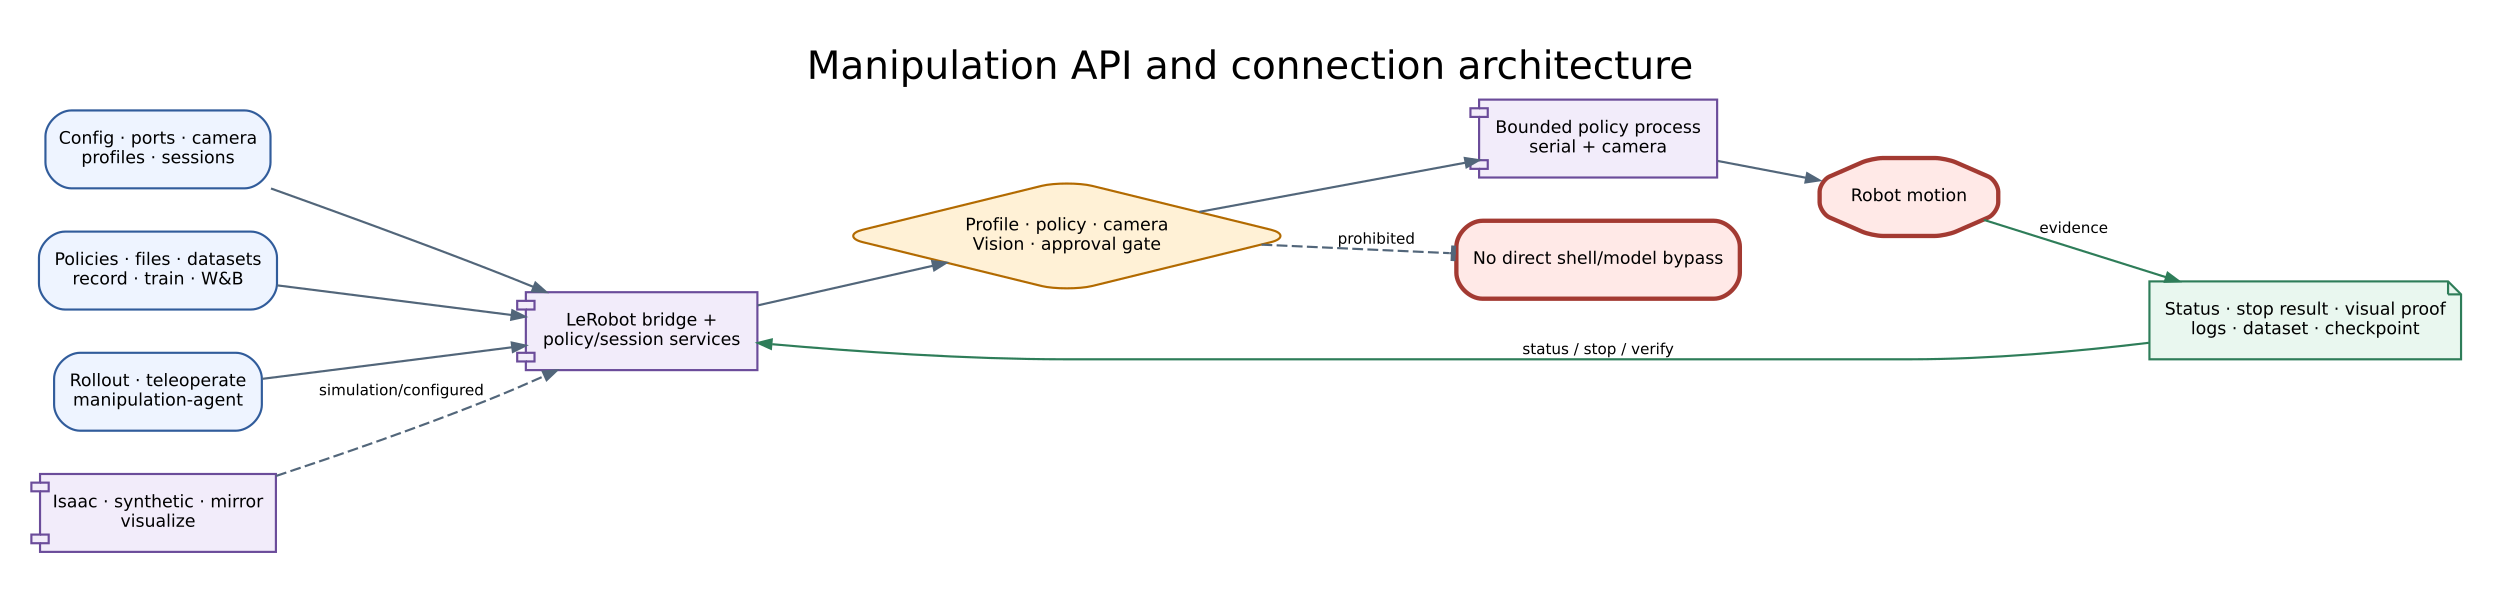
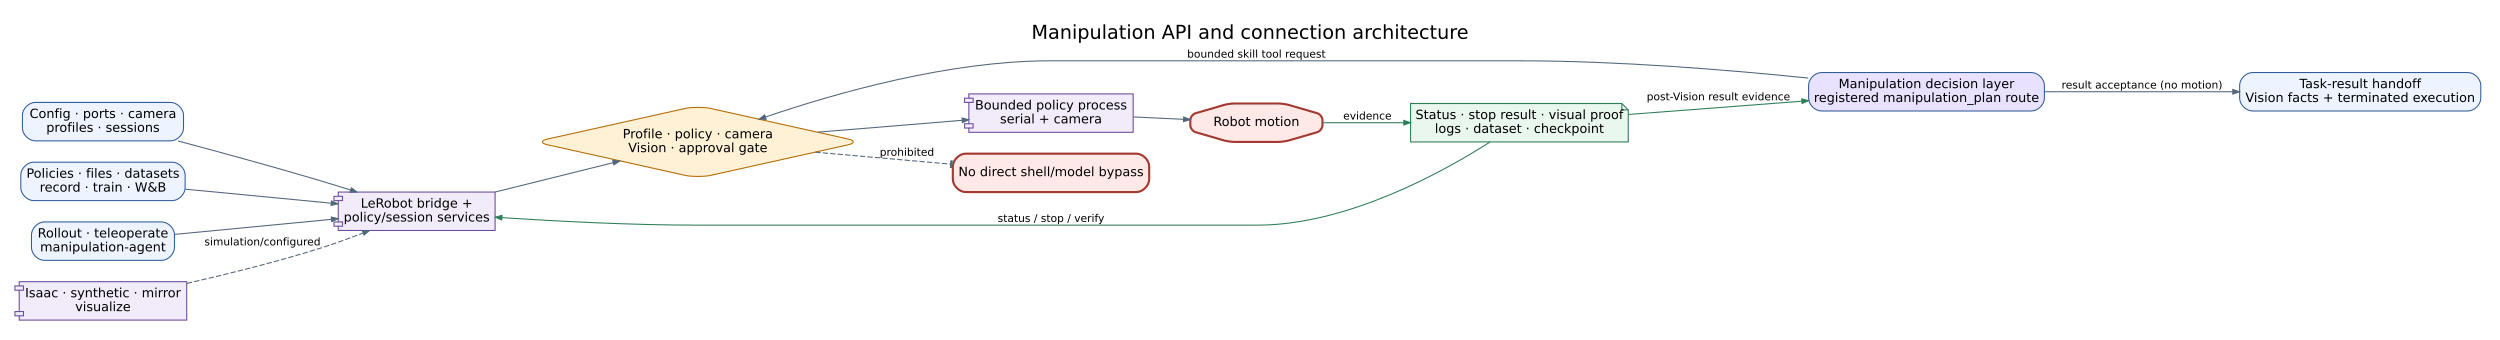
- <svg xmlns="http://www.w3.org/2000/svg" width="1155pt" height="273pt" viewBox="0.00 0.00 1155.27 273.00">
-   <g id="graph0" class="graph" transform="scale(1 1) rotate(0) translate(18 255)">
-     <text text-anchor="middle" x="559.64" y="-218.6" font-family="DejaVu Sans" font-size="18.00">Manipulation API and connection architecture</text>
+ <svg xmlns="http://www.w3.org/2000/svg" width="2343pt" height="318pt" viewBox="0.00 0.00 2343.00 318.00">
+   <g id="graph0" class="graph" transform="scale(1 1) rotate(0) translate(18 300)">
+     <text text-anchor="middle" x="1153.5" y="-263.6" font-family="DejaVu Sans" font-size="18.00">Manipulation API and connection architecture</text>
    <g id="node1" class="node">
-       <path fill="#eef4ff" stroke="#315c9b" d="M95,-204C95,-204 15,-204 15,-204 9,-204 3,-198 3,-192 3,-192 3,-180 3,-180 3,-174 9,-168 15,-168 15,-168 95,-168 95,-168 101,-168 107,-174 107,-180 107,-180 107,-192 107,-192 107,-198 101,-204 95,-204" />
-       <text text-anchor="middle" x="55" y="-188.6" font-family="DejaVu Sans" font-size="8.00">Config · ports · camera</text>
-       <text text-anchor="middle" x="55" y="-179.6" font-family="DejaVu Sans" font-size="8.00">profiles · sessions</text>
+       <path fill="#eef4ff" stroke="#315c9b" d="M142,-204C142,-204 15,-204 15,-204 9,-204 3,-198 3,-192 3,-192 3,-180 3,-180 3,-174 9,-168 15,-168 15,-168 142,-168 142,-168 148,-168 154,-174 154,-180 154,-180 154,-192 154,-192 154,-198 148,-204 142,-204" />
+       <text text-anchor="middle" x="78.5" y="-189.4" font-family="DejaVu Sans" font-size="12.00">Config · ports · camera</text>
+       <text text-anchor="middle" x="78.5" y="-176.4" font-family="DejaVu Sans" font-size="12.00">profiles · sessions</text>
    </g>
    <g id="node5" class="node">
-       <polygon fill="#f2ecfa" stroke="#6b4c9a" points="332,-120 225,-120 225,-116 221,-116 221,-112 225,-112 225,-92 221,-92 221,-88 225,-88 225,-84 332,-84 332,-120" />
-       <polyline fill="none" stroke="#6b4c9a" points="225,-116 229,-116 229,-112 225,-112 " />
-       <polyline fill="none" stroke="#6b4c9a" points="225,-92 229,-92 229,-88 225,-88 " />
-       <text text-anchor="middle" x="278.5" y="-104.6" font-family="DejaVu Sans" font-size="8.00">LeRobot bridge +</text>
-       <text text-anchor="middle" x="278.5" y="-95.6" font-family="DejaVu Sans" font-size="8.00">policy/session services</text>
+       <polygon fill="#f2ecfa" stroke="#6b4c9a" points="446,-120 299,-120 299,-116 295,-116 295,-112 299,-112 299,-92 295,-92 295,-88 299,-88 299,-84 446,-84 446,-120" />
+       <polyline fill="none" stroke="#6b4c9a" points="299,-116 303,-116 303,-112 299,-112 " />
+       <polyline fill="none" stroke="#6b4c9a" points="299,-92 303,-92 303,-88 299,-88 " />
+       <text text-anchor="middle" x="372.5" y="-105.4" font-family="DejaVu Sans" font-size="12.00">LeRobot bridge +</text>
+       <text text-anchor="middle" x="372.5" y="-92.4" font-family="DejaVu Sans" font-size="12.00">policy/session services</text>
+     </g>
+     <g id="edge4" class="edge">
+       <path fill="none" stroke="#52667a" d="M148.72,-167.9C187.7,-157.52 237.19,-143.99 281,-131 290.56,-128.16 300.66,-125.05 310.49,-121.95" />
+       <polygon fill="#52667a" stroke="#52667a" points="311.33,-123.96 316.58,-120.02 310.02,-119.82 311.33,-123.96" />
+     </g>
+     <g id="node2" class="node">
+       <path fill="#eef4ff" stroke="#315c9b" d="M143.5,-148C143.5,-148 13.5,-148 13.5,-148 7.5,-148 1.5,-142 1.5,-136 1.5,-136 1.5,-124 1.5,-124 1.5,-118 7.5,-112 13.5,-112 13.5,-112 143.5,-112 143.5,-112 149.5,-112 155.5,-118 155.5,-124 155.5,-124 155.5,-136 155.5,-136 155.5,-142 149.5,-148 143.5,-148" />
+       <text text-anchor="middle" x="78.5" y="-133.4" font-family="DejaVu Sans" font-size="12.00">Policies · files · datasets</text>
+       <text text-anchor="middle" x="78.5" y="-120.4" font-family="DejaVu Sans" font-size="12.00">record · train · W&amp;B</text>
+     </g>
+     <g id="edge5" class="edge">
+       <path fill="none" stroke="#52667a" d="M155.84,-122.68C197.87,-118.65 249.97,-113.65 292.43,-109.58" />
+       <polygon fill="#52667a" stroke="#52667a" points="292.66,-111.74 298.63,-108.99 292.25,-107.42 292.66,-111.74" />
+     </g>
+     <g id="node3" class="node">
+       <path fill="#eef4ff" stroke="#315c9b" d="M133.5,-92C133.5,-92 23.5,-92 23.5,-92 17.5,-92 11.5,-86 11.5,-80 11.5,-80 11.5,-68 11.5,-68 11.5,-62 17.5,-56 23.5,-56 23.5,-56 133.5,-56 133.5,-56 139.5,-56 145.5,-62 145.5,-68 145.5,-68 145.5,-80 145.5,-80 145.5,-86 139.5,-92 133.5,-92" />
+       <text text-anchor="middle" x="78.5" y="-77.4" font-family="DejaVu Sans" font-size="12.00">Rollout · teleoperate</text>
+       <text text-anchor="middle" x="78.5" y="-64.4" font-family="DejaVu Sans" font-size="12.00">manipulation-agent</text>
+     </g>
+     <g id="edge6" class="edge">
+       <path fill="none" stroke="#52667a" d="M145.76,-80.35C189.31,-84.53 246.52,-90.02 292.45,-94.42" />
+       <polygon fill="#52667a" stroke="#52667a" points="292.47,-96.6 298.85,-95.03 292.88,-92.28 292.47,-96.6" />
+     </g>
+     <g id="node4" class="node">
+       <polygon fill="#f2ecfa" stroke="#6b4c9a" points="157,-36 0,-36 0,-32 -4,-32 -4,-28 0,-28 0,-8 -4,-8 -4,-4 0,-4 0,0 157,0 157,-36" />
+       <polyline fill="none" stroke="#6b4c9a" points="0,-32 4,-32 4,-28 0,-28 " />
+       <polyline fill="none" stroke="#6b4c9a" points="0,-8 4,-8 4,-4 0,-4 " />
+       <text text-anchor="middle" x="78.5" y="-21.4" font-family="DejaVu Sans" font-size="12.00">Isaac · synthetic · mirror</text>
+       <text text-anchor="middle" x="78.5" y="-8.4" font-family="DejaVu Sans" font-size="12.00">visualize</text>
+     </g>
+     <g id="edge7" class="edge">
+       <path fill="none" stroke="#52667a" stroke-dasharray="5,2" d="M157.17,-34.4C194.87,-42.99 240.63,-54.35 281,-67 294.52,-71.24 308.93,-76.47 322.18,-81.59" />
+       <polygon fill="#52667a" stroke="#52667a" points="321.61,-83.69 328.18,-83.92 323.19,-79.65 321.61,-83.69" />
+       <text text-anchor="middle" x="228" y="-70" font-family="DejaVu Sans" font-size="10.00">simulation/configured</text>
+     </g>
+     <g id="node6" class="node">
+       <path fill="#fff1d6" stroke="#b26a00" d="M624.29,-198.4C624.29,-198.4 494.71,-169.6 494.71,-169.6 488.86,-168.3 488.86,-165.7 494.71,-164.4 494.71,-164.4 624.29,-135.6 624.29,-135.6 630.14,-134.3 641.86,-134.3 647.71,-135.6 647.71,-135.6 777.29,-164.4 777.29,-164.4 783.14,-165.7 783.14,-168.3 777.29,-169.6 777.29,-169.6 647.71,-198.4 647.71,-198.4 641.86,-199.7 630.14,-199.7 624.29,-198.4" />
+       <text text-anchor="middle" x="636" y="-170.4" font-family="DejaVu Sans" font-size="12.00">Profile · policy · camera</text>
+       <text text-anchor="middle" x="636" y="-157.4" font-family="DejaVu Sans" font-size="12.00">Vision · approval gate</text>
+     </g>
+     <g id="edge8" class="edge">
+       <path fill="none" stroke="#52667a" d="M446,-120.02C480.43,-128.58 521.64,-138.82 556.78,-147.56" />
+       <polygon fill="#52667a" stroke="#52667a" points="556.28,-149.67 562.82,-149.06 557.32,-145.46 556.28,-149.67" />
+     </g>
+     <g id="node7" class="node">
+       <polygon fill="#f2ecfa" stroke="#6b4c9a" points="1044,-212 890,-212 890,-208 886,-208 886,-204 890,-204 890,-184 886,-184 886,-180 890,-180 890,-176 1044,-176 1044,-212" />
+       <polyline fill="none" stroke="#6b4c9a" points="890,-208 894,-208 894,-204 890,-204 " />
+       <polyline fill="none" stroke="#6b4c9a" points="890,-184 894,-184 894,-180 890,-180 " />
+       <text text-anchor="middle" x="967" y="-197.4" font-family="DejaVu Sans" font-size="12.00">Bounded policy process</text>
+       <text text-anchor="middle" x="967" y="-184.4" font-family="DejaVu Sans" font-size="12.00">serial + camera</text>
+     </g>
+     <g id="edge9" class="edge">
+       <path fill="none" stroke="#52667a" d="M748.38,-176.14C792.71,-179.78 842.81,-183.89 883.75,-187.25" />
+       <polygon fill="#52667a" stroke="#52667a" points="883.62,-189.42 889.98,-187.76 883.98,-185.09 883.62,-189.42" />
+     </g>
+     <g id="node10" class="node">
+       <path fill="#ffe9e7" stroke="#a33a32" stroke-width="2" d="M1047,-156C1047,-156 887,-156 887,-156 881,-156 875,-150 875,-144 875,-144 875,-132 875,-132 875,-126 881,-120 887,-120 887,-120 1047,-120 1047,-120 1053,-120 1059,-126 1059,-132 1059,-132 1059,-144 1059,-144 1059,-150 1053,-156 1047,-156" />
+       <text text-anchor="middle" x="967" y="-134.9" font-family="DejaVu Sans" font-size="12.00">No direct shell/model bypass</text>
+     </g>
+     <g id="edge13" class="edge">
+       <path fill="none" stroke="#52667a" stroke-dasharray="5,2" d="M746.1,-157.38C786.67,-153.81 832.33,-149.78 871.49,-146.33" />
+       <polygon fill="#52667a" stroke="#52667a" points="873.88,-143.01 874.43,-149.18 873.19,-149.29 872.65,-143.12 873.88,-143.01" />
+       <polyline fill="none" stroke="#52667a" points="874.77,-146.04 871.69,-146.31 " />
+       <text text-anchor="middle" x="832" y="-154" font-family="DejaVu Sans" font-size="10.00">prohibited</text>
+     </g>
+     <g id="node8" class="node">
+       <path fill="#ffe9e7" stroke="#a33a32" stroke-width="2" d="M1221.43,-182.51C1221.43,-182.51 1221.43,-187.49 1221.43,-187.49 1221.43,-189.97 1219.05,-193.15 1216.66,-193.84 1216.66,-193.84 1189.93,-201.61 1189.93,-201.61 1187.54,-202.31 1182.67,-203 1180.18,-203 1180.18,-203 1138.82,-203 1138.82,-203 1136.33,-203 1131.46,-202.31 1129.07,-201.61 1129.07,-201.61 1102.34,-193.84 1102.34,-193.84 1099.95,-193.15 1097.57,-189.97 1097.57,-187.49 1097.57,-187.49 1097.57,-182.51 1097.57,-182.51 1097.57,-180.03 1099.95,-176.85 1102.34,-176.16 1102.34,-176.16 1129.07,-168.39 1129.07,-168.39 1131.46,-167.69 1136.33,-167 1138.82,-167 1138.82,-167 1180.18,-167 1180.18,-167 1182.67,-167 1187.54,-167.69 1189.93,-168.39 1189.93,-168.39 1216.66,-176.16 1216.66,-176.16 1219.05,-176.85 1221.43,-180.03 1221.43,-182.51" />
+       <text text-anchor="middle" x="1159.5" y="-181.9" font-family="DejaVu Sans" font-size="12.00">Robot motion</text>
+     </g>
+     <g id="edge10" class="edge">
+       <path fill="none" stroke="#52667a" d="M1044.11,-190.4C1059.62,-189.67 1075.83,-188.91 1091.01,-188.19" />
+       <polygon fill="#52667a" stroke="#52667a" points="1091.36,-190.34 1097.45,-187.88 1091.15,-186.01 1091.36,-190.34" />
+     </g>
+     <g id="node9" class="node">
+       <polygon fill="#e9f7ef" stroke="#2e7d59" points="1502,-203 1304,-203 1304,-167 1508,-167 1508,-197 1502,-203" />
+       <polyline fill="none" stroke="#2e7d59" points="1502,-203 1502,-197 " />
+       <polyline fill="none" stroke="#2e7d59" points="1508,-197 1502,-197 " />
+       <text text-anchor="middle" x="1406" y="-188.4" font-family="DejaVu Sans" font-size="12.00">Status · stop result · visual proof</text>
+       <text text-anchor="middle" x="1406" y="-175.4" font-family="DejaVu Sans" font-size="12.00">logs · dataset · checkpoint</text>
+     </g>
+     <g id="edge11" class="edge">
+       <path fill="none" stroke="#2e7d59" d="M1221.57,-185C1244.61,-185 1271.57,-185 1297.61,-185" />
+       <polygon fill="#2e7d59" stroke="#2e7d59" points="1297.65,-187.17 1303.85,-185 1297.65,-182.83 1297.65,-187.17" />
+       <text text-anchor="middle" x="1263.5" y="-188" font-family="DejaVu Sans" font-size="10.00">evidence</text>
+     </g>
+     <g id="edge12" class="edge">
+       <path fill="none" stroke="#2e7d59" d="M1378.48,-166.94C1334.98,-139.13 1244.86,-89 1160.5,-89 635,-89 635,-89 635,-89 573.63,-89 504.26,-92.62 452.39,-96.03" />
+       <polygon fill="#2e7d59" stroke="#2e7d59" points="452.2,-93.87 446.16,-96.45 452.49,-98.2 452.2,-93.87" />
+       <text text-anchor="middle" x="967" y="-92" font-family="DejaVu Sans" font-size="10.00">status / stop / verify</text>
+     </g>
+     <g id="node11" class="node">
+       <path fill="#e8e2ff" stroke="#315c9b" d="M1886,-232C1886,-232 1689,-232 1689,-232 1683,-232 1677,-226 1677,-220 1677,-220 1677,-208 1677,-208 1677,-202 1683,-196 1689,-196 1689,-196 1886,-196 1886,-196 1892,-196 1898,-202 1898,-208 1898,-208 1898,-220 1898,-220 1898,-226 1892,-232 1886,-232" />
+       <text text-anchor="middle" x="1787.5" y="-217.4" font-family="DejaVu Sans" font-size="12.00">Manipulation decision layer</text>
+       <text text-anchor="middle" x="1787.5" y="-204.4" font-family="DejaVu Sans" font-size="12.00">registered manipulation_plan route</text>
+     </g>
+     <g id="edge2" class="edge">
+       <path fill="none" stroke="#2e7d59" d="M1508.2,-192.73C1558.21,-196.55 1618.79,-201.18 1670.65,-205.15" />
+       <polygon fill="#2e7d59" stroke="#2e7d59" points="1670.58,-207.32 1676.92,-205.63 1670.91,-202.99 1670.58,-207.32" />
+       <text text-anchor="middle" x="1592.5" y="-206" font-family="DejaVu Sans" font-size="10.00">post-Vision result evidence</text>
    </g>
    <g id="edge1" class="edge">
-       <path fill="none" stroke="#52667a" d="M107.22,-167.93C136.54,-157.44 173.96,-143.81 207,-131 213.94,-128.31 221.24,-125.4 228.39,-122.5" />
-       <polygon fill="#52667a" stroke="#52667a" points="229.44,-124.42 234.36,-120.07 227.8,-120.4 229.44,-124.42" />
+       <path fill="none" stroke="#52667a" d="M1676.65,-226.85C1600.97,-234.6 1498.02,-243 1407,-243 966,-243 966,-243 966,-243 871.3,-243 765.12,-212.74 699.65,-190.41" />
+       <polygon fill="#52667a" stroke="#52667a" points="700.01,-188.24 693.44,-188.27 698.6,-192.34 700.01,-188.24" />
+       <text text-anchor="middle" x="1159.5" y="-246" font-family="DejaVu Sans" font-size="10.00">bounded skill tool request</text>
    </g>
-     <g id="node2" class="node">
-       <path fill="#eef4ff" stroke="#315c9b" d="M98,-148C98,-148 12,-148 12,-148 6,-148 0,-142 0,-136 0,-136 0,-124 0,-124 0,-118 6,-112 12,-112 12,-112 98,-112 98,-112 104,-112 110,-118 110,-124 110,-124 110,-136 110,-136 110,-142 104,-148 98,-148" />
-       <text text-anchor="middle" x="55" y="-132.6" font-family="DejaVu Sans" font-size="8.00">Policies · files · datasets</text>
-       <text text-anchor="middle" x="55" y="-123.6" font-family="DejaVu Sans" font-size="8.00">record · train · W&amp;B</text>
-     </g>
-     <g id="edge2" class="edge">
-       <path fill="none" stroke="#52667a" d="M110.18,-123.15C142.98,-119 184.82,-113.72 218.46,-109.46" />
-       <polygon fill="#52667a" stroke="#52667a" points="218.76,-111.61 224.64,-108.68 218.22,-107.31 218.76,-111.61" />
-     </g>
-     <g id="node3" class="node">
-       <path fill="#eef4ff" stroke="#315c9b" d="M91,-92C91,-92 19,-92 19,-92 13,-92 7,-86 7,-80 7,-80 7,-68 7,-68 7,-62 13,-56 19,-56 19,-56 91,-56 91,-56 97,-56 103,-62 103,-68 103,-68 103,-80 103,-80 103,-86 97,-92 91,-92" />
-       <text text-anchor="middle" x="55" y="-76.6" font-family="DejaVu Sans" font-size="8.00">Rollout · teleoperate</text>
-       <text text-anchor="middle" x="55" y="-67.6" font-family="DejaVu Sans" font-size="8.00">manipulation-agent</text>
+     <g id="node12" class="node">
+       <path fill="#eef4ff" stroke="#315c9b" d="M2295,-232C2295,-232 2093,-232 2093,-232 2087,-232 2081,-226 2081,-220 2081,-220 2081,-208 2081,-208 2081,-202 2087,-196 2093,-196 2093,-196 2295,-196 2295,-196 2301,-196 2307,-202 2307,-208 2307,-208 2307,-220 2307,-220 2307,-226 2301,-232 2295,-232" />
+       <text text-anchor="middle" x="2194" y="-217.4" font-family="DejaVu Sans" font-size="12.00">Task-result handoff</text>
+       <text text-anchor="middle" x="2194" y="-204.4" font-family="DejaVu Sans" font-size="12.00">Vision facts + terminated execution</text>
    </g>
    <g id="edge3" class="edge">
-       <path fill="none" stroke="#52667a" d="M103.25,-79.97C137,-84.24 182.63,-90.01 218.73,-94.57" />
-       <polygon fill="#52667a" stroke="#52667a" points="218.47,-96.73 224.9,-95.35 219.02,-92.42 218.47,-96.73" />
-     </g>
-     <g id="node4" class="node">
-       <polygon fill="#f2ecfa" stroke="#6b4c9a" points="109.5,-36 0.5,-36 0.5,-32 -3.5,-32 -3.5,-28 0.5,-28 0.5,-8 -3.5,-8 -3.5,-4 0.5,-4 0.5,0 109.5,0 109.5,-36" />
-       <polyline fill="none" stroke="#6b4c9a" points="0.5,-32 4.5,-32 4.5,-28 0.5,-28 " />
-       <polyline fill="none" stroke="#6b4c9a" points="0.5,-8 4.5,-8 4.5,-4 0.5,-4 " />
-       <text text-anchor="middle" x="55" y="-20.6" font-family="DejaVu Sans" font-size="8.00">Isaac · synthetic · mirror</text>
-       <text text-anchor="middle" x="55" y="-11.6" font-family="DejaVu Sans" font-size="8.00">visualize</text>
-     </g>
-     <g id="edge4" class="edge">
-       <path fill="none" stroke="#52667a" stroke-dasharray="5,2" d="M109.56,-35.08C138.63,-44.69 175.06,-57.28 207,-70 215.71,-73.47 224.9,-77.42 233.67,-81.33" />
-       <polygon fill="#52667a" stroke="#52667a" points="232.82,-83.33 239.36,-83.9 234.6,-79.37 232.82,-83.33" />
-       <text text-anchor="middle" x="167.5" y="-72.4" font-family="DejaVu Sans" font-size="7.00">simulation/configured</text>
-     </g>
-     <g id="node6" class="node">
-       <path fill="#fff1d6" stroke="#b26a00" d="M463.35,-169.14C463.35,-169.14 380.65,-148.86 380.65,-148.86 374.83,-147.43 374.83,-144.57 380.65,-143.14 380.65,-143.14 463.35,-122.86 463.35,-122.86 469.17,-121.43 480.83,-121.43 486.65,-122.86 486.65,-122.86 569.35,-143.14 569.35,-143.14 575.17,-144.57 575.17,-147.43 569.35,-148.86 569.35,-148.86 486.65,-169.14 486.65,-169.14 480.83,-170.57 469.17,-170.57 463.35,-169.14" />
-       <text text-anchor="middle" x="475" y="-148.6" font-family="DejaVu Sans" font-size="8.00">Profile · policy · camera</text>
-       <text text-anchor="middle" x="475" y="-139.6" font-family="DejaVu Sans" font-size="8.00">Vision · approval gate</text>
-     </g>
-     <g id="edge5" class="edge">
-       <path fill="none" stroke="#52667a" d="M332.13,-113.91C357.13,-119.56 387.15,-126.35 413.12,-132.23" />
-       <polygon fill="#52667a" stroke="#52667a" points="412.76,-134.37 419.29,-133.62 413.72,-130.14 412.76,-134.37" />
-     </g>
-     <g id="node7" class="node">
-       <polygon fill="#f2ecfa" stroke="#6b4c9a" points="775.5,-209 665.5,-209 665.5,-205 661.5,-205 661.5,-201 665.5,-201 665.5,-181 661.5,-181 661.5,-177 665.5,-177 665.5,-173 775.5,-173 775.5,-209" />
-       <polyline fill="none" stroke="#6b4c9a" points="665.5,-205 669.5,-205 669.5,-201 665.5,-201 " />
-       <polyline fill="none" stroke="#6b4c9a" points="665.5,-181 669.5,-181 669.5,-177 665.5,-177 " />
-       <text text-anchor="middle" x="720.5" y="-193.6" font-family="DejaVu Sans" font-size="8.00">Bounded policy process</text>
-       <text text-anchor="middle" x="720.5" y="-184.6" font-family="DejaVu Sans" font-size="8.00">serial + camera</text>
-     </g>
-     <g id="edge6" class="edge">
-       <path fill="none" stroke="#52667a" d="M536.19,-157.12C573.6,-164.04 621.53,-172.9 659,-179.82" />
-       <polygon fill="#52667a" stroke="#52667a" points="658.9,-182.01 665.4,-181 659.69,-177.74 658.9,-182.01" />
-     </g>
-     <g id="node10" class="node">
-       <path fill="#ffe9e7" stroke="#a33a32" stroke-width="2" d="M774,-153C774,-153 667,-153 667,-153 661,-153 655,-147 655,-141 655,-141 655,-129 655,-129 655,-123 661,-117 667,-117 667,-117 774,-117 774,-117 780,-117 786,-123 786,-129 786,-129 786,-141 786,-141 786,-147 780,-153 774,-153" />
-       <text text-anchor="middle" x="720.5" y="-133.1" font-family="DejaVu Sans" font-size="8.00">No direct shell/model bypass</text>
-     </g>
-     <g id="edge10" class="edge">
-       <path fill="none" stroke="#52667a" stroke-dasharray="5,2" d="M564.94,-141.98C593.53,-140.69 624.73,-139.28 651.57,-138.07" />
-       <polygon fill="#52667a" stroke="#52667a" points="654.06,-134.85 654.34,-141.05 653.1,-141.1 652.82,-134.91 654.06,-134.85" />
-       <polyline fill="none" stroke="#52667a" points="654.82,-137.92 651.72,-138.06 " />
-       <text text-anchor="middle" x="618" y="-142.4" font-family="DejaVu Sans" font-size="7.00">prohibited</text>
-     </g>
-     <g id="node8" class="node">
-       <path fill="#ffe9e7" stroke="#a33a32" stroke-width="2" d="M905.41,-161.51C905.41,-161.51 905.41,-166.49 905.41,-166.49 905.41,-168.97 903.13,-172.45 900.85,-173.44 900.85,-173.44 885.79,-180.01 885.79,-180.01 883.51,-181.01 878.75,-182 876.26,-182 876.26,-182 852.01,-182 852.01,-182 849.53,-182 844.76,-181.01 842.48,-180.01 842.48,-180.01 827.42,-173.44 827.42,-173.44 825.14,-172.45 822.86,-168.97 822.86,-166.49 822.86,-166.49 822.86,-161.51 822.86,-161.51 822.86,-159.03 825.14,-155.55 827.42,-154.56 827.42,-154.56 842.48,-147.99 842.48,-147.99 844.76,-146.99 849.53,-146 852.01,-146 852.01,-146 876.26,-146 876.26,-146 878.75,-146 883.51,-146.99 885.79,-147.99 885.79,-147.99 900.85,-154.56 900.85,-154.56 903.13,-155.55 905.41,-159.03 905.41,-161.51" />
-       <text text-anchor="middle" x="864.14" y="-162.1" font-family="DejaVu Sans" font-size="8.00">Robot motion</text>
-     </g>
-     <g id="edge7" class="edge">
-       <path fill="none" stroke="#52667a" d="M775.85,-180.64C789.26,-178.08 803.5,-175.37 816.51,-172.89" />
-       <polygon fill="#52667a" stroke="#52667a" points="817.1,-174.98 822.79,-171.69 816.29,-170.72 817.1,-174.98" />
-     </g>
-     <g id="node9" class="node">
-       <polygon fill="#e9f7ef" stroke="#2e7d59" points="1113.27,-125 975.27,-125 975.27,-89 1119.27,-89 1119.27,-119 1113.27,-125" />
-       <polyline fill="none" stroke="#2e7d59" points="1113.27,-125 1113.27,-119 " />
-       <polyline fill="none" stroke="#2e7d59" points="1119.27,-119 1113.27,-119 " />
-       <text text-anchor="middle" x="1047.27" y="-109.6" font-family="DejaVu Sans" font-size="8.00">Status · stop result · visual proof</text>
-       <text text-anchor="middle" x="1047.27" y="-100.6" font-family="DejaVu Sans" font-size="8.00">logs · dataset · checkpoint</text>
-     </g>
-     <g id="edge8" class="edge">
-       <path fill="none" stroke="#2e7d59" d="M898.78,-153.41C922.37,-145.99 954.63,-135.84 982.97,-126.92" />
-       <polygon fill="#2e7d59" stroke="#2e7d59" points="983.69,-128.97 988.95,-125.04 982.38,-124.83 983.69,-128.97" />
-       <text text-anchor="middle" x="940.27" y="-147.4" font-family="DejaVu Sans" font-size="7.00">evidence</text>
-     </g>
-     <g id="edge9" class="edge">
-       <path fill="none" stroke="#2e7d59" d="M975.03,-96.63C941.72,-92.63 901.48,-89 865.14,-89 474,-89 474,-89 474,-89 428.57,-89 377.31,-92.57 338.82,-95.97" />
-       <polygon fill="#2e7d59" stroke="#2e7d59" points="338.25,-93.85 332.27,-96.56 338.64,-98.17 338.25,-93.85" />
-       <text text-anchor="middle" x="720.5" y="-91.4" font-family="DejaVu Sans" font-size="7.00">status / stop / verify</text>
+       <path fill="none" stroke="#52667a" d="M1898.23,-214C1952.75,-214 2018.7,-214 2074.38,-214" />
+       <polygon fill="#52667a" stroke="#52667a" points="2074.57,-216.17 2080.77,-214 2074.57,-211.83 2074.57,-216.17" />
+       <text text-anchor="middle" x="1989.5" y="-217" font-family="DejaVu Sans" font-size="10.00">result acceptance (no motion)</text>
    </g>
  </g>
</svg>
